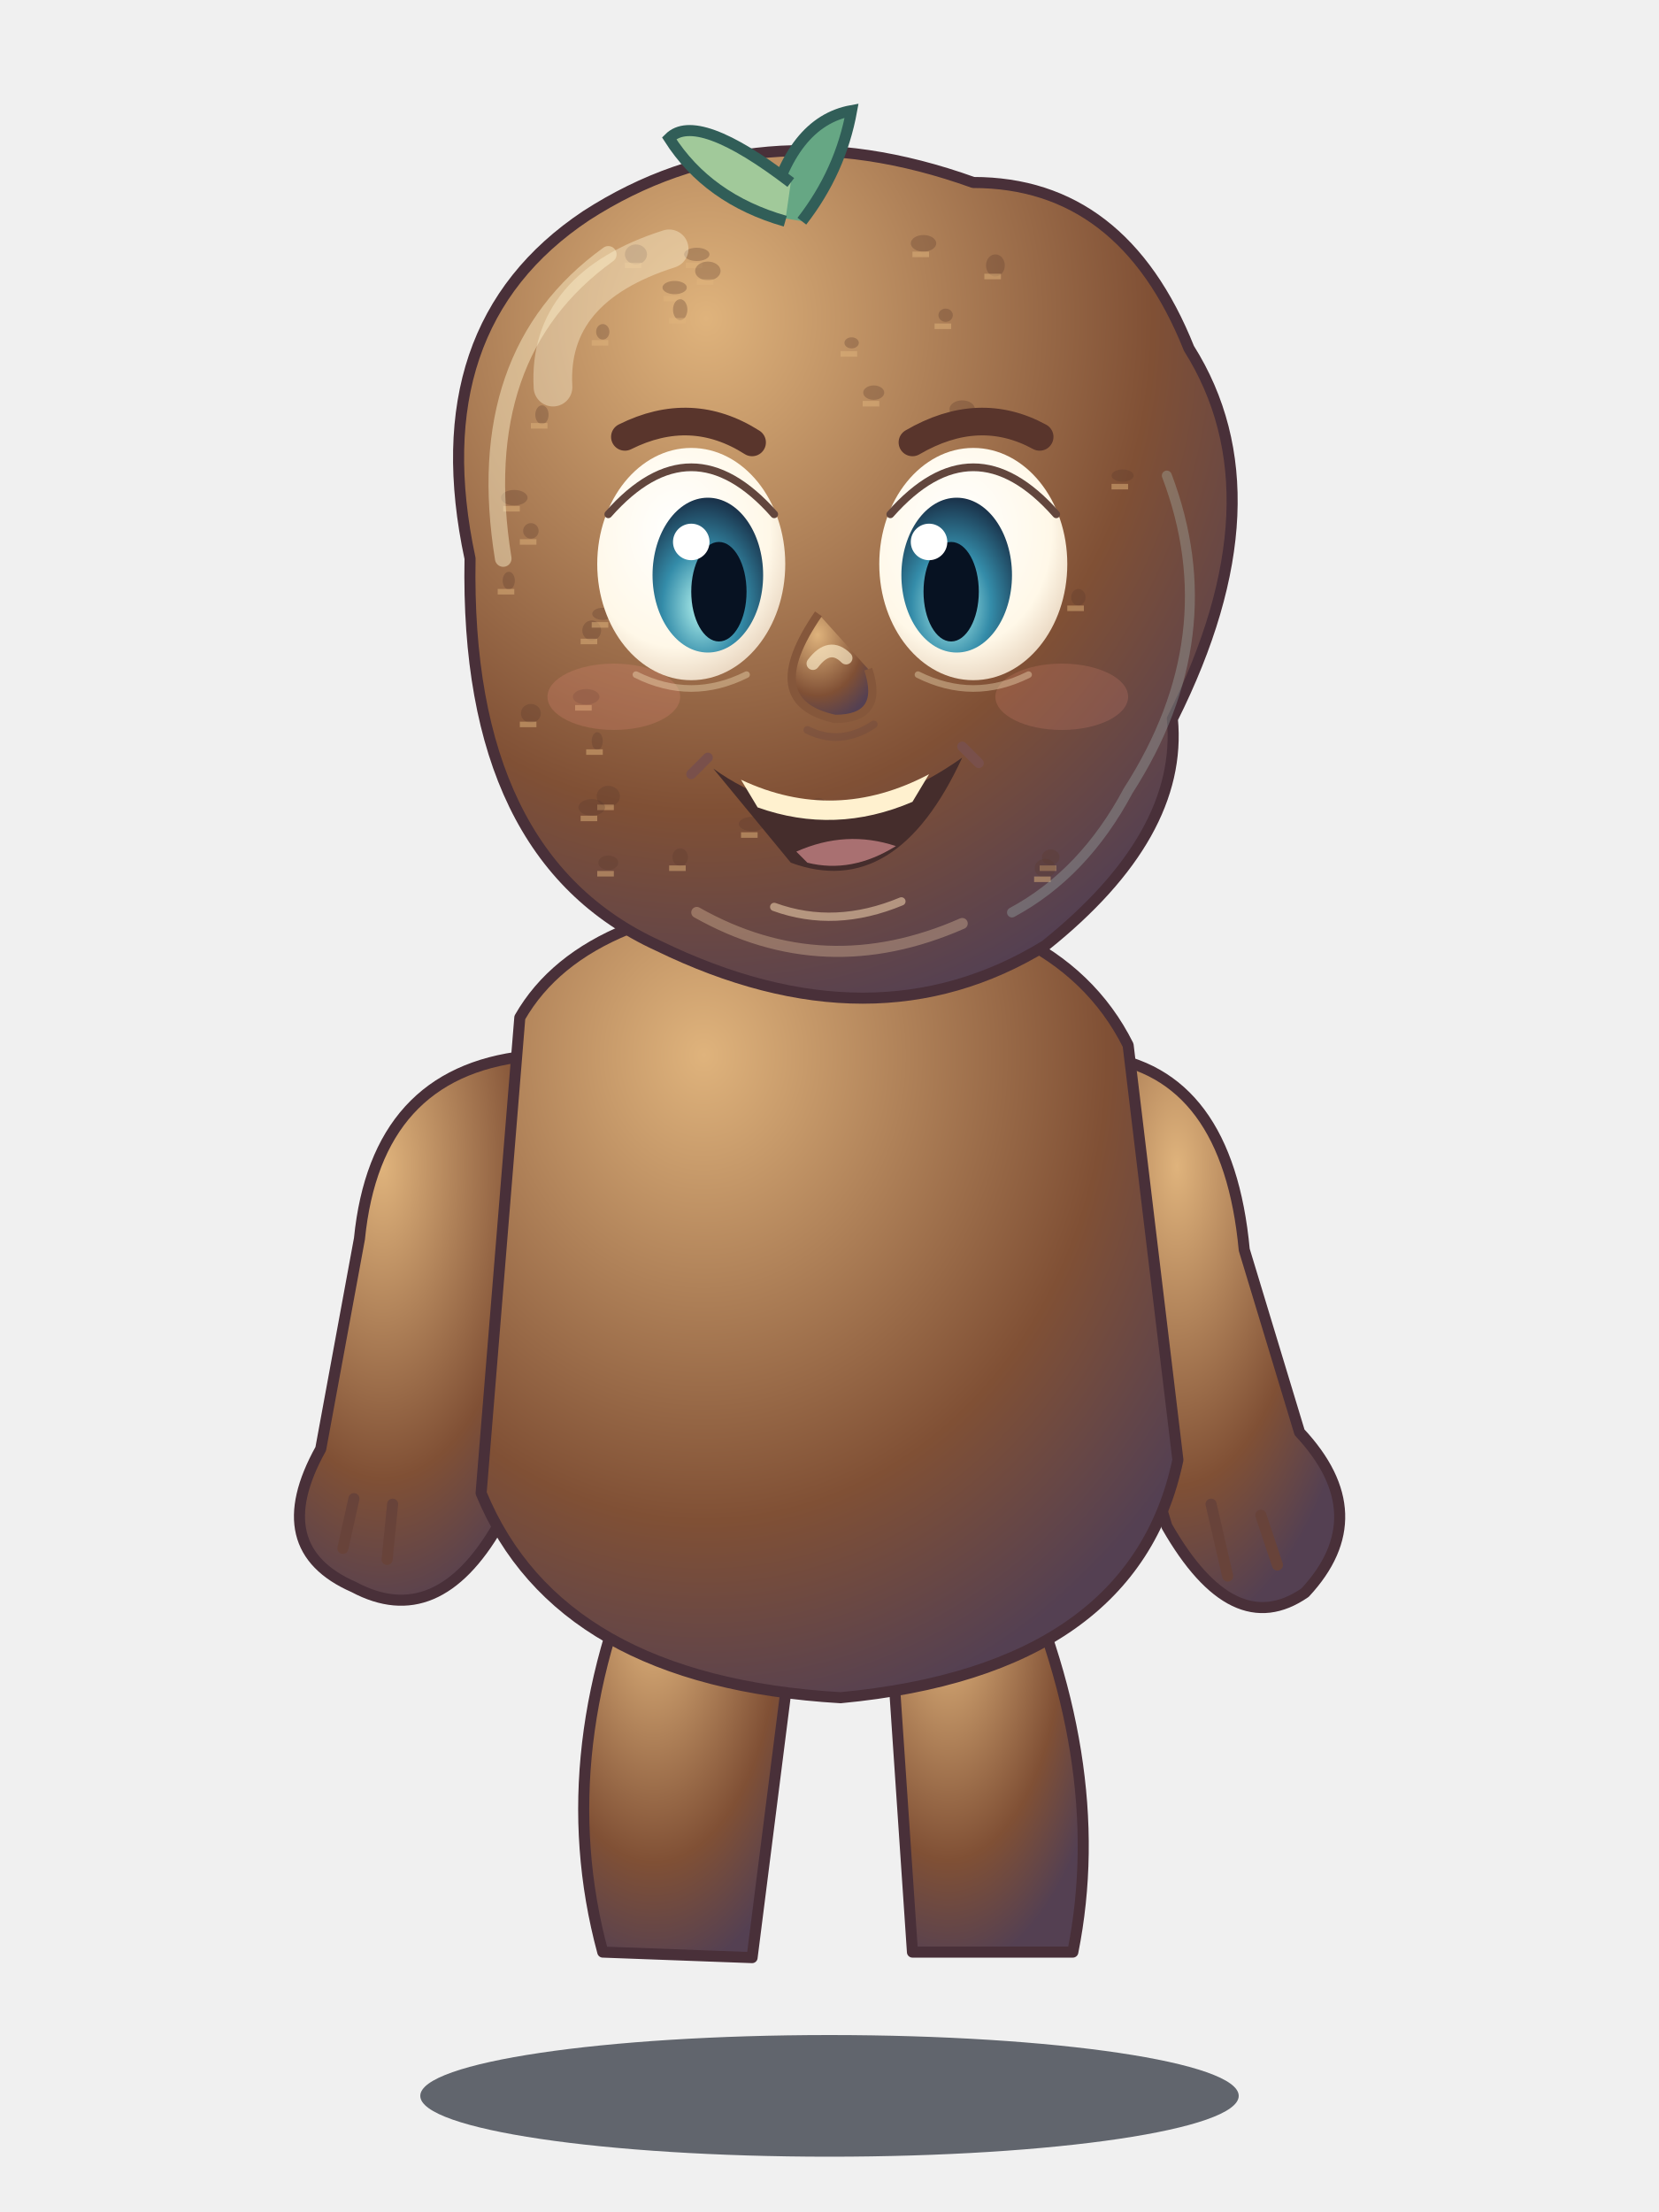
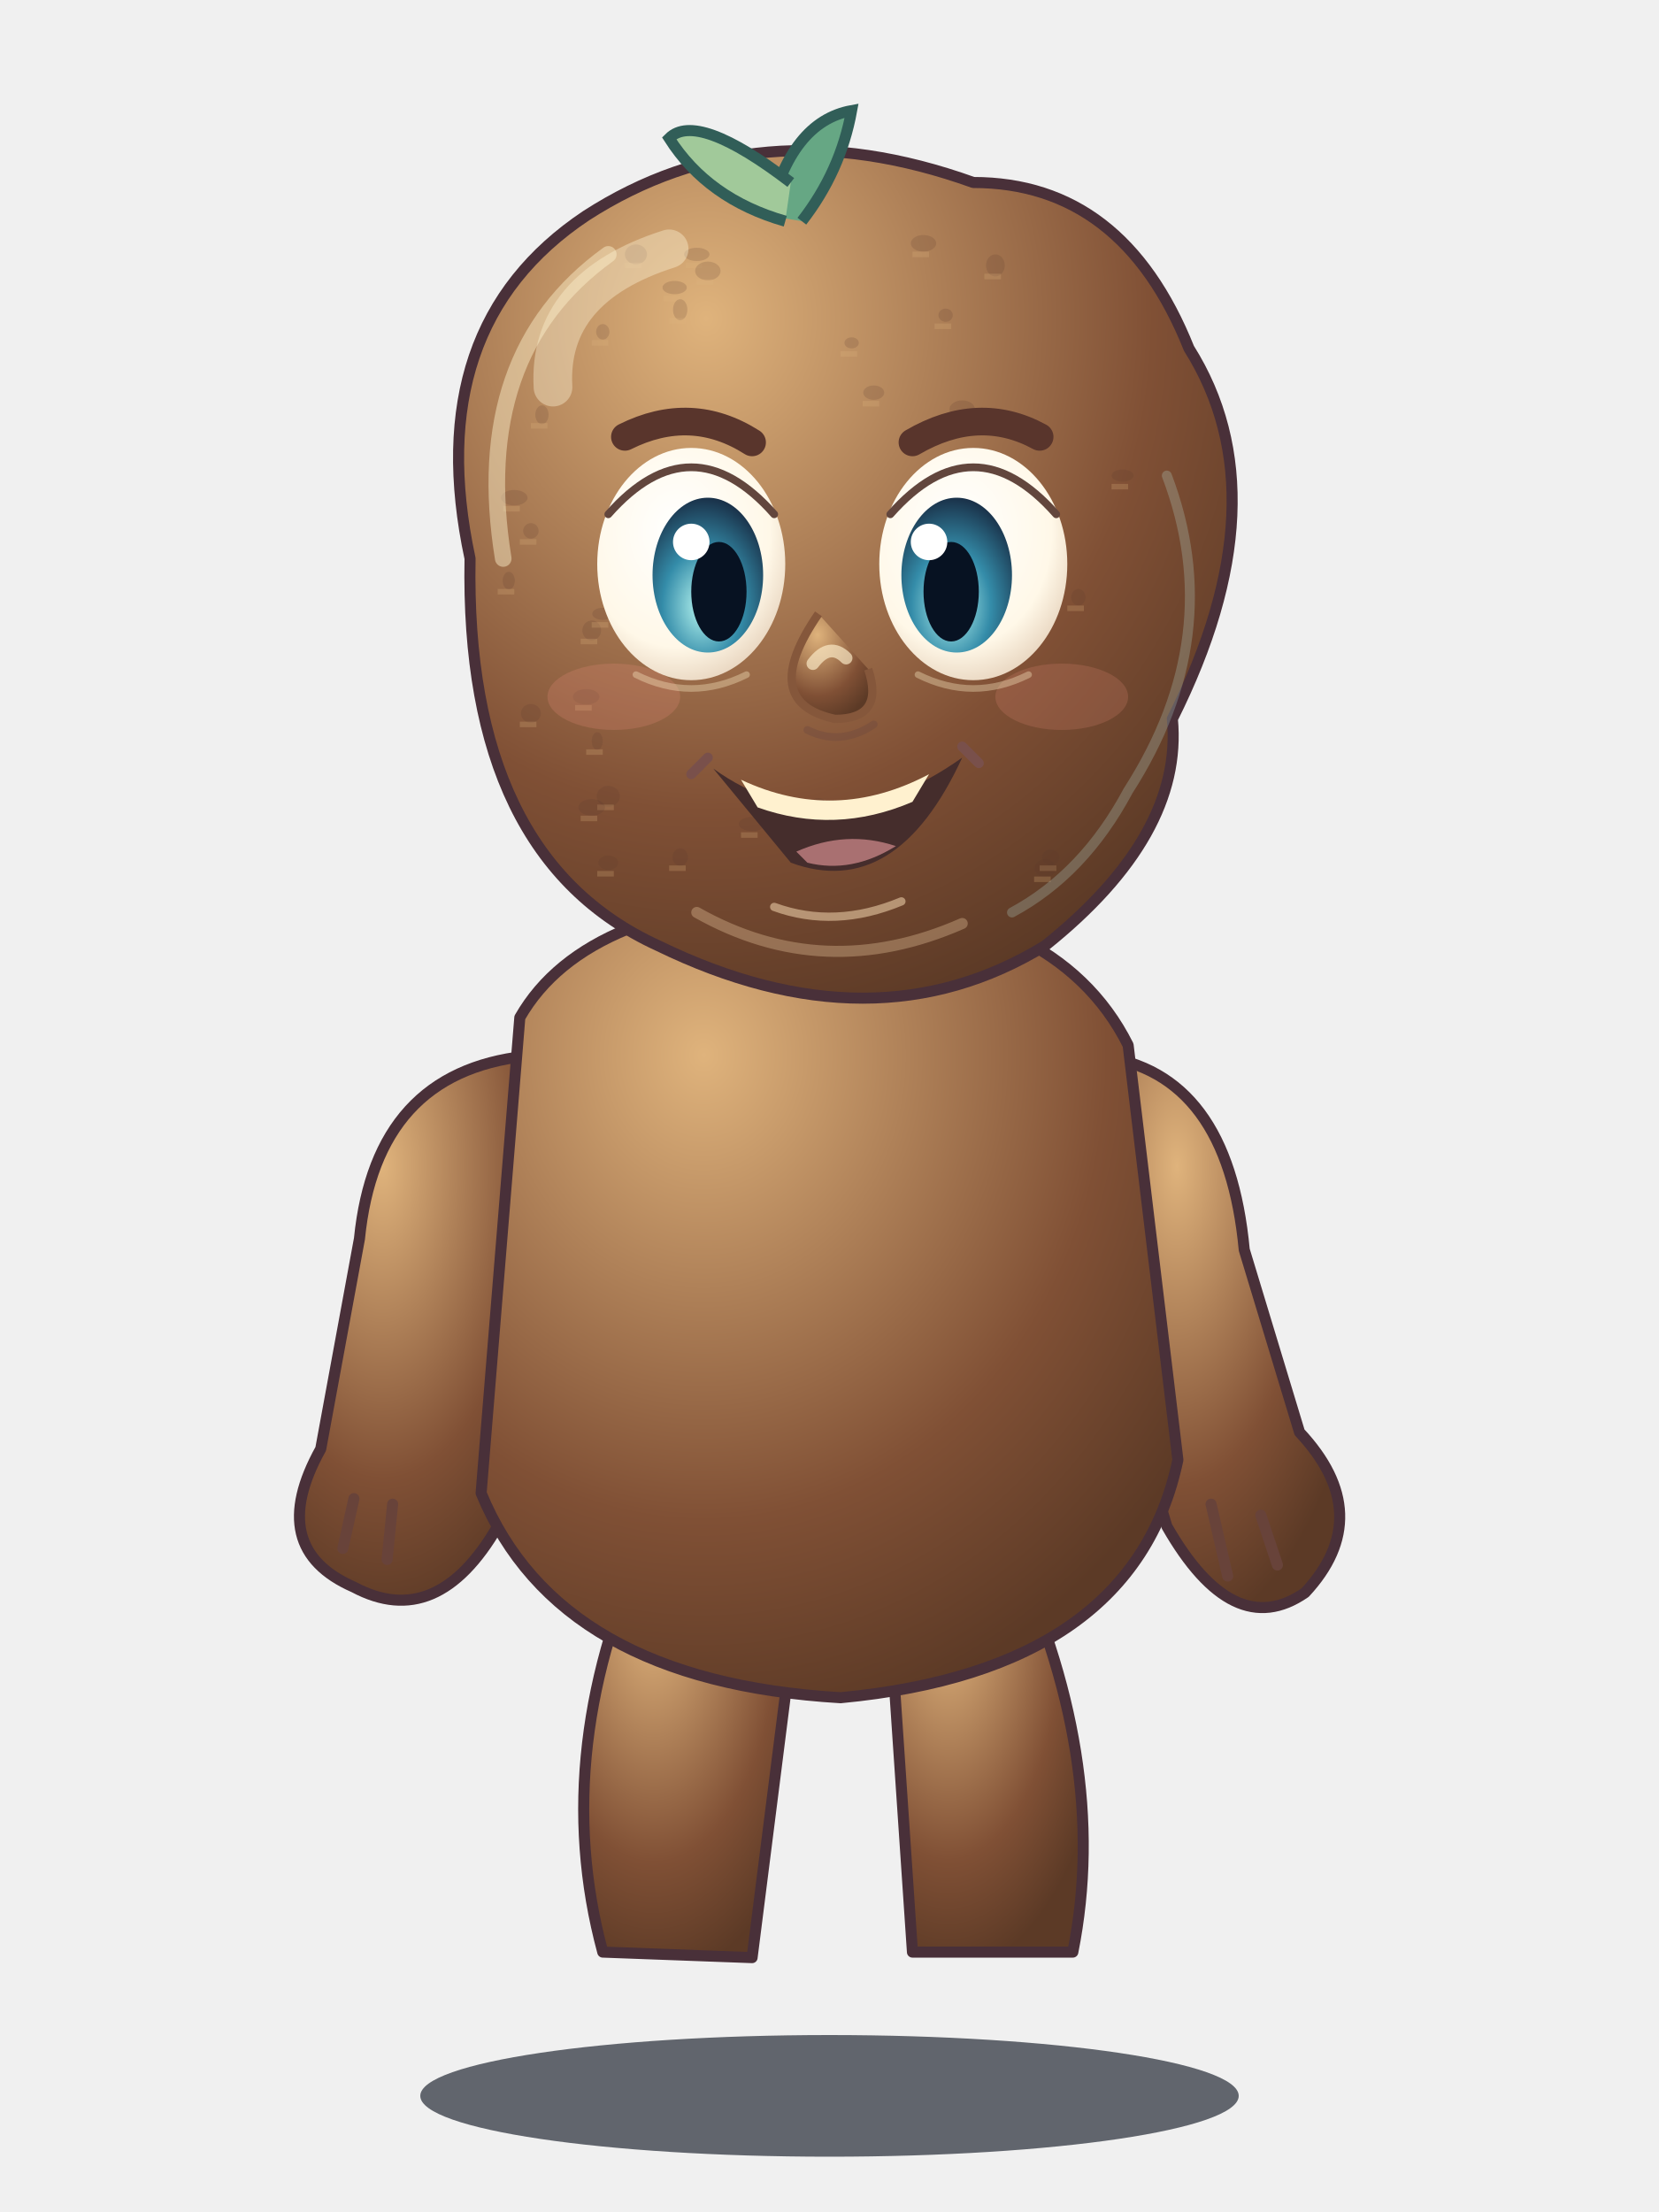
<svg xmlns="http://www.w3.org/2000/svg" viewBox="0 0 300 400">
-   <defs>
-     <radialGradient id="face-pearl" cx=".42" cy=".36" r=".8">
-       <stop stop-color="#ffffff" />
-       <stop offset=".62" stop-color="#fff8e8" />
-       <stop offset="1" stop-color="#d8bda3" />
-     </radialGradient>
-   </defs>
  <defs>
    <radialGradient id="skin" cx=".32" cy=".2" r=".85">
      <stop stop-color="#dfb37c" />
      <stop offset=".68" stop-color="#805035" />
-       <stop offset="1" stop-color="#544052" />
+       <stop offset="1" stop-color="#5c3a26" />
    </radialGradient>
    <linearGradient id="cloth" x2=".8" y2="1">
      <stop stop-color="#3d5b75" />
      <stop offset=".5" stop-color="#253648" />
      <stop offset="1" stop-color="#101b2d" />
    </linearGradient>
    <linearGradient id="metal" x2=".75" y2="1">
      <stop stop-color="#dce6e9" />
      <stop offset=".3" stop-color="#7e98ac" />
      <stop offset=".48" stop-color="#e1e9eb" />
      <stop offset=".55" stop-color="#496477" />
      <stop offset="1" stop-color="#192c40" />
    </linearGradient>
    <linearGradient id="trim" x2="1" y2="1">
      <stop stop-color="#edfcff" />
      <stop offset=".4" stop-color="#62eafa" />
      <stop offset="1" stop-color="#287c9f" />
    </linearGradient>
    <linearGradient id="leather" x2=".8" y2="1">
      <stop stop-color="#c59269" />
      <stop offset=".5" stop-color="#855339" />
      <stop offset="1" stop-color="#392722" />
    </linearGradient>
    <linearGradient id="hair" x2=".3" y2="1">
      <stop stop-color="#8f5a36" />
      <stop offset=".6" stop-color="#492b25" />
      <stop offset="1" stop-color="#241b22" />
    </linearGradient>
    <radialGradient id="lens" cx=".3" cy=".15">
      <stop stop-color="#84d9ef" />
      <stop offset=".6" stop-color="#153e64" />
      <stop offset="1" stop-color="#09182b" />
    </radialGradient>
  </defs>
+   <defs>
+     <radialGradient id="face-pearl" cx=".42" cy=".36" r=".8">
+       <stop stop-color="#ffffff" />
+       <stop offset=".62" stop-color="#fff8e8" />
+       <stop offset="1" stop-color="#d8bda3" />
+     </radialGradient>
+   </defs>
  <ellipse cx="150" cy="379" rx="74" ry="11" fill="#020916" opacity=".6" />
  <g stroke="#493039" stroke-width="2" stroke-linejoin="round">
    <path d="M118 276Q99 316 109 353L136 354L145 283Z" fill="url(#skin)" />
    <path d="M160 279L165 353L194 353Q201 318 182 278Z" fill="url(#skin)" />
    <path d="M95 191Q68 194 65 224L58 262Q48 280 64 287Q79 295 90 276L101 235Z" fill="url(#skin)" />
    <path d="M199 191Q222 194 225 226L235 259Q249 274 236 288Q223 297 211 276L199 236Z" fill="url(#skin)" />
    <path d="M94 184Q106 163 148 162Q191 163 204 189L213 264Q205 302 152 307Q101 304 87 270Z" fill="url(#skin)" />
    <path d="M85 101Q76 59 106 39Q137 19 176 33Q203 33 215 63Q232 90 212 130Q214 151 189 171Q158 190 119 171Q84 155 85 101Z" fill="url(#skin)" />
  </g>
-   <ellipse cx="153" cy="150" rx="1.3" ry="1.8" fill="#59392d" opacity=".3" />
-   <path d="M151 152l3 0" stroke="#dfb37c" opacity=".5" />
-   <ellipse cx="195" cy="108" rx="1.3" ry="1.5" fill="#59392d" opacity=".3" />
-   <path d="M193 110l3 0" stroke="#dfb37c" opacity=".5" />
-   <ellipse cx="93" cy="90" rx="2.4" ry="1.4" fill="#59392d" opacity=".3" />
-   <path d="M91 92l3 0" stroke="#dfb37c" opacity=".5" />
-   <ellipse cx="110" cy="144" rx="2.1" ry="1.9" fill="#59392d" opacity=".3" />
-   <path d="M108 146l3 0" stroke="#dfb37c" opacity=".5" />
-   <ellipse cx="180" cy="48" rx="1.7" ry="2.0" fill="#59392d" opacity=".3" />
-   <path d="M178 50l3 0" stroke="#dfb37c" opacity=".5" />
-   <ellipse cx="190" cy="155" rx="1.6" ry="1.4" fill="#59392d" opacity=".3" />
-   <path d="M188 157l3 0" stroke="#dfb37c" opacity=".5" />
-   <ellipse cx="106" cy="126" rx="2.4" ry="1.4" fill="#59392d" opacity=".3" />
-   <path d="M104 128l3 0" stroke="#dfb37c" opacity=".5" />
-   <ellipse cx="107" cy="146" rx="2.4" ry="1.5" fill="#59392d" opacity=".3" />
-   <path d="M105 148l3 0" stroke="#dfb37c" opacity=".5" />
-   <ellipse cx="154" cy="62" rx="1.3" ry="1.0" fill="#59392d" opacity=".3" />
-   <path d="M152 64l3 0" stroke="#dfb37c" opacity=".5" />
-   <ellipse cx="122" cy="52" rx="2.2" ry="1.2" fill="#59392d" opacity=".3" />
-   <path d="M120 54l3 0" stroke="#dfb37c" opacity=".5" />
-   <ellipse cx="189" cy="157" rx="1.9" ry="1.7" fill="#59392d" opacity=".3" />
-   <path d="M187 159l3 0" stroke="#dfb37c" opacity=".5" />
-   <ellipse cx="107" cy="114" rx="1.7" ry="1.8" fill="#59392d" opacity=".3" />
-   <path d="M105 116l3 0" stroke="#dfb37c" opacity=".5" />
-   <ellipse cx="110" cy="156" rx="1.8" ry="1.3" fill="#59392d" opacity=".3" />
-   <path d="M108 158l3 0" stroke="#dfb37c" opacity=".5" />
-   <ellipse cx="126" cy="46" rx="2.3" ry="1.2" fill="#59392d" opacity=".3" />
-   <path d="M124 48l3 0" stroke="#dfb37c" opacity=".5" />
-   <ellipse cx="92" cy="105" rx="1.1" ry="1.6" fill="#59392d" opacity=".3" />
-   <path d="M90 107l3 0" stroke="#dfb37c" opacity=".5" />
-   <ellipse cx="158" cy="71" rx="1.9" ry="1.3" fill="#59392d" opacity=".3" />
-   <path d="M156 73l3 0" stroke="#dfb37c" opacity=".5" />
-   <ellipse cx="171" cy="57" rx="1.3" ry="1.2" fill="#59392d" opacity=".3" />
-   <path d="M169 59l3 0" stroke="#dfb37c" opacity=".5" />
-   <ellipse cx="136" cy="149" rx="2.4" ry="1.3" fill="#59392d" opacity=".3" />
-   <path d="M134 151l3 0" stroke="#dfb37c" opacity=".5" />
-   <ellipse cx="123" cy="56" rx="1.3" ry="1.9" fill="#59392d" opacity=".3" />
-   <path d="M121 58l3 0" stroke="#dfb37c" opacity=".5" />
-   <ellipse cx="96" cy="129" rx="1.8" ry="1.7" fill="#59392d" opacity=".3" />
-   <path d="M94 131l3 0" stroke="#dfb37c" opacity=".5" />
-   <ellipse cx="167" cy="44" rx="2.3" ry="1.5" fill="#59392d" opacity=".3" />
-   <path d="M165 46l3 0" stroke="#dfb37c" opacity=".5" />
-   <ellipse cx="123" cy="155" rx="1.4" ry="1.6" fill="#59392d" opacity=".3" />
-   <path d="M121 157l3 0" stroke="#dfb37c" opacity=".5" />
-   <ellipse cx="148" cy="146" rx="1.6" ry="1.7" fill="#59392d" opacity=".3" />
-   <path d="M146 148l3 0" stroke="#dfb37c" opacity=".5" />
-   <ellipse cx="128" cy="49" rx="2.3" ry="1.7" fill="#59392d" opacity=".3" />
-   <path d="M126 51l3 0" stroke="#dfb37c" opacity=".5" />
-   <ellipse cx="96" cy="96" rx="1.4" ry="1.4" fill="#59392d" opacity=".3" />
-   <path d="M94 98l3 0" stroke="#dfb37c" opacity=".5" />
-   <ellipse cx="203" cy="86" rx="2.0" ry="1.1" fill="#59392d" opacity=".3" />
-   <path d="M201 88l3 0" stroke="#dfb37c" opacity=".5" />
-   <ellipse cx="98" cy="75" rx="1.2" ry="1.7" fill="#59392d" opacity=".3" />
-   <path d="M96 77l3 0" stroke="#dfb37c" opacity=".5" />
-   <ellipse cx="138" cy="144" rx="1.2" ry="1.4" fill="#59392d" opacity=".3" />
-   <path d="M136 146l3 0" stroke="#dfb37c" opacity=".5" />
-   <ellipse cx="190" cy="97" rx="1.7" ry="1.9" fill="#59392d" opacity=".3" />
-   <path d="M188 99l3 0" stroke="#dfb37c" opacity=".5" />
-   <ellipse cx="109" cy="111" rx="1.9" ry="1.1" fill="#59392d" opacity=".3" />
-   <path d="M107 113l3 0" stroke="#dfb37c" opacity=".5" />
-   <ellipse cx="108" cy="134" rx="1.0" ry="1.6" fill="#59392d" opacity=".3" />
-   <path d="M106 136l3 0" stroke="#dfb37c" opacity=".5" />
-   <ellipse cx="174" cy="74" rx="2.3" ry="1.6" fill="#59392d" opacity=".3" />
-   <path d="M172 76l3 0" stroke="#dfb37c" opacity=".5" />
-   <ellipse cx="109" cy="60" rx="1.2" ry="1.4" fill="#59392d" opacity=".3" />
-   <path d="M107 62l3 0" stroke="#dfb37c" opacity=".5" />
-   <ellipse cx="115" cy="46" rx="2.0" ry="1.8" fill="#59392d" opacity=".3" />
-   <path d="M113 48l3 0" stroke="#dfb37c" opacity=".5" />
+   <ellipse cx="153" cy="150" rx="1.3" ry="1.8" fill="#59392d" opacity=".18" />
+   <path d="M151 152l3 0" stroke="#dfb37c" opacity=".24" />
+   <ellipse cx="195" cy="108" rx="1.3" ry="1.5" fill="#59392d" opacity=".18" />
+   <path d="M193 110l3 0" stroke="#dfb37c" opacity=".24" />
+   <ellipse cx="93" cy="90" rx="2.4" ry="1.4" fill="#59392d" opacity=".18" />
+   <path d="M91 92l3 0" stroke="#dfb37c" opacity=".24" />
+   <ellipse cx="110" cy="144" rx="2.1" ry="1.9" fill="#59392d" opacity=".18" />
+   <path d="M108 146l3 0" stroke="#dfb37c" opacity=".24" />
+   <ellipse cx="180" cy="48" rx="1.7" ry="2.0" fill="#59392d" opacity=".18" />
+   <path d="M178 50l3 0" stroke="#dfb37c" opacity=".24" />
+   <ellipse cx="190" cy="155" rx="1.6" ry="1.4" fill="#59392d" opacity=".18" />
+   <path d="M188 157l3 0" stroke="#dfb37c" opacity=".24" />
+   <ellipse cx="106" cy="126" rx="2.4" ry="1.4" fill="#59392d" opacity=".18" />
+   <path d="M104 128l3 0" stroke="#dfb37c" opacity=".24" />
+   <ellipse cx="107" cy="146" rx="2.4" ry="1.5" fill="#59392d" opacity=".18" />
+   <path d="M105 148l3 0" stroke="#dfb37c" opacity=".24" />
+   <ellipse cx="154" cy="62" rx="1.3" ry="1.0" fill="#59392d" opacity=".18" />
+   <path d="M152 64l3 0" stroke="#dfb37c" opacity=".24" />
+   <ellipse cx="122" cy="52" rx="2.2" ry="1.2" fill="#59392d" opacity=".18" />
+   <path d="M120 54l3 0" stroke="#dfb37c" opacity=".24" />
+   <ellipse cx="189" cy="157" rx="1.9" ry="1.7" fill="#59392d" opacity=".18" />
+   <path d="M187 159l3 0" stroke="#dfb37c" opacity=".24" />
+   <ellipse cx="107" cy="114" rx="1.7" ry="1.8" fill="#59392d" opacity=".18" />
+   <path d="M105 116l3 0" stroke="#dfb37c" opacity=".24" />
+   <ellipse cx="110" cy="156" rx="1.8" ry="1.3" fill="#59392d" opacity=".18" />
+   <path d="M108 158l3 0" stroke="#dfb37c" opacity=".24" />
+   <ellipse cx="126" cy="46" rx="2.3" ry="1.2" fill="#59392d" opacity=".18" />
+   <path d="M124 48l3 0" stroke="#dfb37c" opacity=".24" />
+   <ellipse cx="92" cy="105" rx="1.1" ry="1.6" fill="#59392d" opacity=".18" />
+   <path d="M90 107l3 0" stroke="#dfb37c" opacity=".24" />
+   <ellipse cx="158" cy="71" rx="1.9" ry="1.3" fill="#59392d" opacity=".18" />
+   <path d="M156 73l3 0" stroke="#dfb37c" opacity=".24" />
+   <ellipse cx="171" cy="57" rx="1.3" ry="1.2" fill="#59392d" opacity=".18" />
+   <path d="M169 59l3 0" stroke="#dfb37c" opacity=".24" />
+   <ellipse cx="136" cy="149" rx="2.4" ry="1.3" fill="#59392d" opacity=".18" />
+   <path d="M134 151l3 0" stroke="#dfb37c" opacity=".24" />
+   <ellipse cx="123" cy="56" rx="1.3" ry="1.9" fill="#59392d" opacity=".18" />
+   <path d="M121 58l3 0" stroke="#dfb37c" opacity=".24" />
+   <ellipse cx="96" cy="129" rx="1.8" ry="1.7" fill="#59392d" opacity=".18" />
+   <path d="M94 131l3 0" stroke="#dfb37c" opacity=".24" />
+   <ellipse cx="167" cy="44" rx="2.3" ry="1.5" fill="#59392d" opacity=".18" />
+   <path d="M165 46l3 0" stroke="#dfb37c" opacity=".24" />
+   <ellipse cx="123" cy="155" rx="1.4" ry="1.6" fill="#59392d" opacity=".18" />
+   <path d="M121 157l3 0" stroke="#dfb37c" opacity=".24" />
+   <ellipse cx="148" cy="146" rx="1.6" ry="1.7" fill="#59392d" opacity=".18" />
+   <path d="M146 148l3 0" stroke="#dfb37c" opacity=".24" />
+   <ellipse cx="128" cy="49" rx="2.3" ry="1.7" fill="#59392d" opacity=".18" />
+   <path d="M126 51l3 0" stroke="#dfb37c" opacity=".24" />
+   <ellipse cx="96" cy="96" rx="1.4" ry="1.4" fill="#59392d" opacity=".18" />
+   <path d="M94 98l3 0" stroke="#dfb37c" opacity=".24" />
+   <ellipse cx="203" cy="86" rx="2.0" ry="1.1" fill="#59392d" opacity=".18" />
+   <path d="M201 88l3 0" stroke="#dfb37c" opacity=".24" />
+   <ellipse cx="98" cy="75" rx="1.2" ry="1.7" fill="#59392d" opacity=".18" />
+   <path d="M96 77l3 0" stroke="#dfb37c" opacity=".24" />
+   <ellipse cx="138" cy="144" rx="1.2" ry="1.4" fill="#59392d" opacity=".18" />
+   <path d="M136 146l3 0" stroke="#dfb37c" opacity=".24" />
+   <ellipse cx="190" cy="97" rx="1.7" ry="1.9" fill="#59392d" opacity=".18" />
+   <path d="M188 99l3 0" stroke="#dfb37c" opacity=".24" />
+   <ellipse cx="109" cy="111" rx="1.9" ry="1.1" fill="#59392d" opacity=".18" />
+   <path d="M107 113l3 0" stroke="#dfb37c" opacity=".24" />
+   <ellipse cx="108" cy="134" rx="1.0" ry="1.6" fill="#59392d" opacity=".18" />
+   <path d="M106 136l3 0" stroke="#dfb37c" opacity=".24" />
+   <ellipse cx="174" cy="74" rx="2.3" ry="1.6" fill="#59392d" opacity=".18" />
+   <path d="M172 76l3 0" stroke="#dfb37c" opacity=".24" />
+   <ellipse cx="109" cy="60" rx="1.2" ry="1.4" fill="#59392d" opacity=".18" />
+   <path d="M107 62l3 0" stroke="#dfb37c" opacity=".24" />
+   <ellipse cx="115" cy="46" rx="2.0" ry="1.8" fill="#59392d" opacity=".18" />
+   <path d="M113 48l3 0" stroke="#dfb37c" opacity=".24" />
  <path d="M100 70Q99 52 121 45" stroke="#fff6d9" opacity=".38" stroke-width="7" stroke-linecap="round" fill="none" />
  <path d="M91 101Q85 64 110 46" fill="none" stroke="#fff4ce" stroke-width="3" stroke-linecap="round" opacity=".45" />
  <path d="M211 86Q222 115 204 143Q196 158 183 165" fill="none" stroke="#bce8df" stroke-width="1.8" stroke-linecap="round" opacity=".24" />
  <path d="M126 165Q149 178 174 167" fill="none" stroke="#ffdfb1" stroke-width="2" stroke-linecap="round" opacity=".3" />
  <ellipse cx="111" cy="126" rx="12" ry="6" fill="#e88b79" opacity=".23" />
  <ellipse cx="192" cy="126" rx="12" ry="6" fill="#e88b79" opacity=".2" />
  <path d="M113 79Q125 73 136 80M165 80Q177 73 188 79" fill="none" stroke="#59352c" stroke-width="5" stroke-linecap="round" />
  <g>
    <ellipse cx="125" cy="102" rx="17" ry="21" fill="url(#face-pearl)" />
    <ellipse cx="176" cy="102" rx="17" ry="21" fill="url(#face-pearl)" />
    <defs>
      <radialGradient id="iris-finish-128" cx=".45" cy=".7" r=".75">
        <stop stop-color="#b7f6f0" />
        <stop offset=".48" stop-color="#348ca9" />
        <stop offset="1" stop-color="#16243b" />
      </radialGradient>
    </defs>
    <ellipse cx="128" cy="104" rx="10" ry="14" fill="url(#iris-finish-128)" />
    <defs>
      <radialGradient id="iris-finish-173" cx=".45" cy=".7" r=".75">
        <stop stop-color="#b7f6f0" />
        <stop offset=".48" stop-color="#348ca9" />
        <stop offset="1" stop-color="#16243b" />
      </radialGradient>
    </defs>
    <ellipse cx="173" cy="104" rx="10" ry="14" fill="url(#iris-finish-173)" />
    <ellipse cx="130" cy="107" rx="5" ry="9" fill="#071222" />
    <ellipse cx="172" cy="107" rx="5" ry="9" fill="#071222" />
    <circle cx="125" cy="98" r="3.3" fill="white" />
    <circle cx="168" cy="98" r="3.3" fill="white" />
  </g>
  <path d="M148 111Q137 127 151 130Q160 130 157 121" fill="url(#skin)" stroke="#85573b" stroke-width="1.5" />
  <path d="M129 139Q150 154 174 137Q162 163 143 156Z" fill="#452d2c" />
  <path d="M134 141Q151 149 168 140L165 145Q151 151 137 146Z" fill="#fff1cf" />
  <path d="M64 271l-2 9m9-8-1 10m158-8 3 9m-12-11 3 13" stroke="#68433a" stroke-width="2" stroke-linecap="round" />
  <path d="M139 39Q143 22 154 20Q152 31 145 40" fill="#66a784" stroke="#315e58" stroke-width="2" />
  <path d="M143 33Q126 20 121 25Q128 36 142 40" fill="#a1c99a" stroke="#315e58" stroke-width="2" />
  <g data-face-finish="1">
    <path d="M110 93Q125 76 140 93" fill="none" stroke="#62463d" stroke-width="1.4" stroke-linecap="round" />
    <path d="M115 122Q125 127 135 122" fill="none" stroke="#fff0c9" stroke-width="1.2" opacity=".35" stroke-linecap="round" />
    <path d="M161 93Q176 76 191 93" fill="none" stroke="#62463d" stroke-width="1.4" stroke-linecap="round" />
    <path d="M166 122Q176 127 186 122" fill="none" stroke="#fff0c9" stroke-width="1.2" opacity=".35" stroke-linecap="round" />
    <path d="M144 154Q153 150 162 153Q154 158 146 156Z" fill="#df9497" opacity=".65" />
    <path d="M128 137l-3 3m49-5 3 3" stroke="#79504b" stroke-width="1.8" stroke-linecap="round" />
    <path d="M140 164Q151 168 163 163" fill="none" stroke="#ffe3bb" stroke-width="1.5" opacity=".5" stroke-linecap="round" />
    <path d="M147 120q3-4 6-1" fill="none" stroke="#fff0cc" stroke-width="2.3" opacity=".65" stroke-linecap="round" />
    <path d="M146 132q6 3 12-1" fill="none" stroke="#69463e" stroke-width="1.4" opacity=".35" stroke-linecap="round" />
  </g>
</svg>
